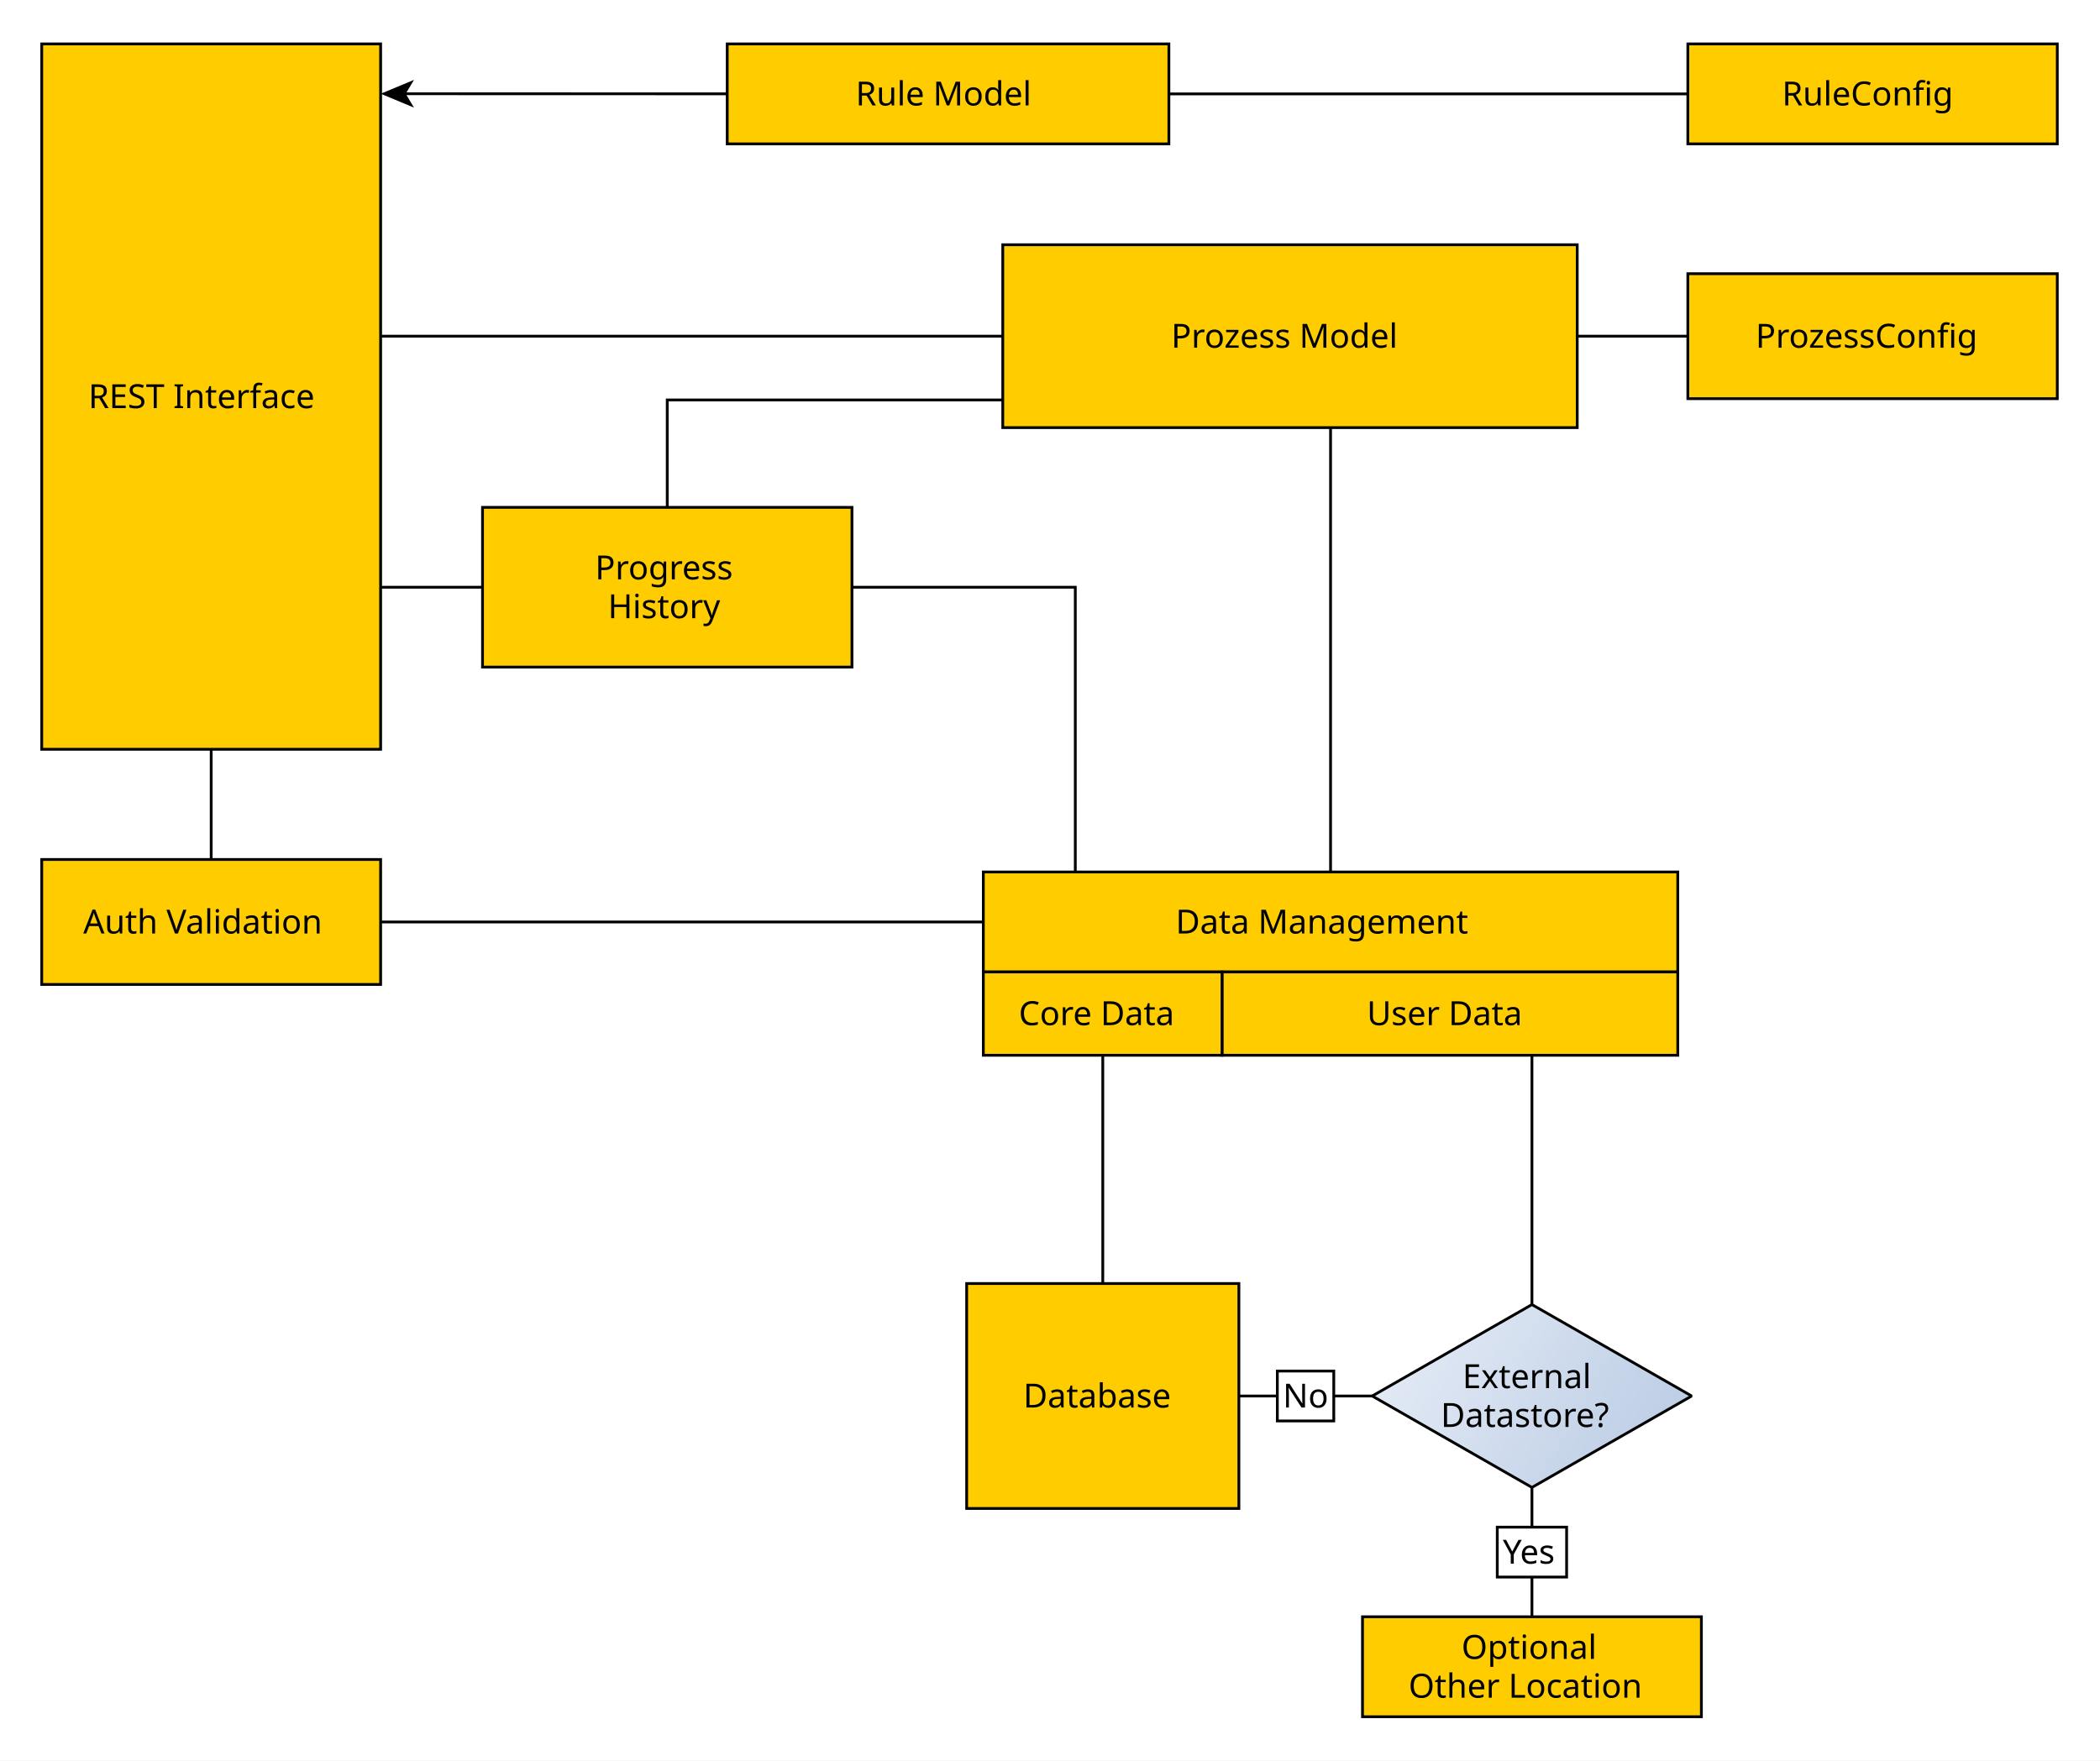
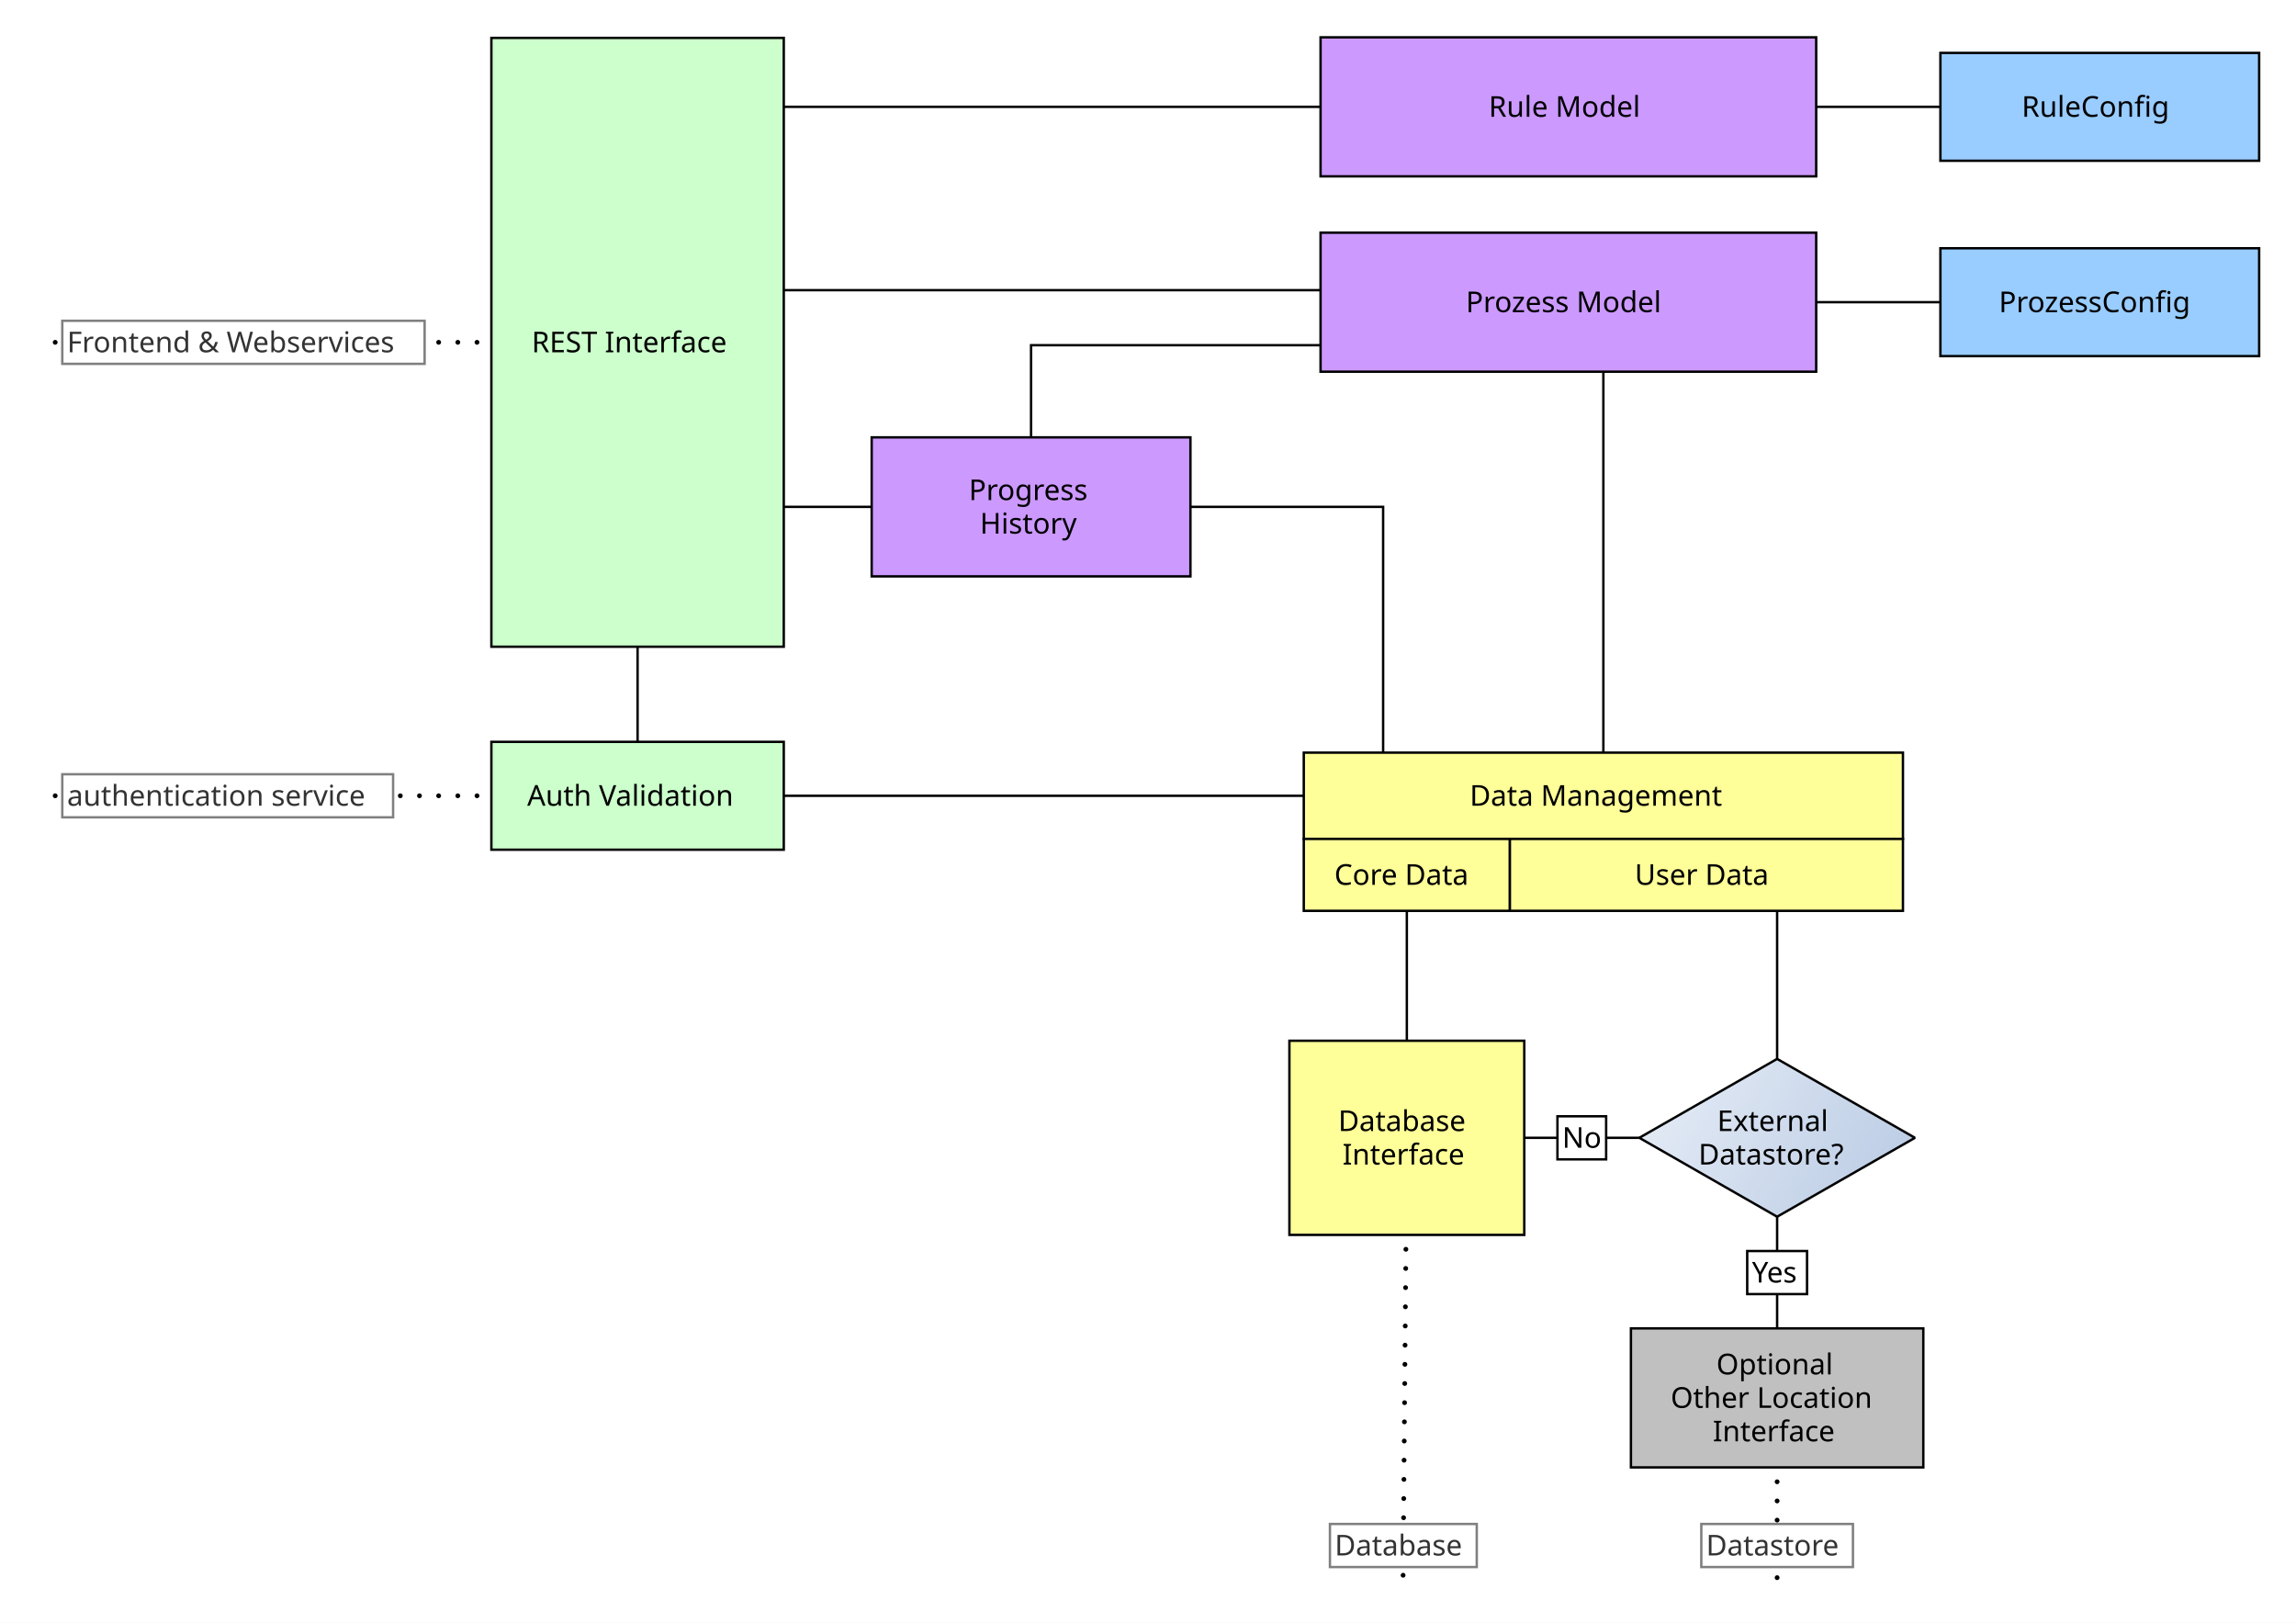
- <svg xmlns="http://www.w3.org/2000/svg" fill-opacity="1" color-rendering="auto" color-interpolation="auto" text-rendering="auto" stroke="black" stroke-linecap="square" width="756" stroke-miterlimit="10" shape-rendering="auto" stroke-opacity="1" fill="black" stroke-dasharray="none" font-weight="normal" stroke-width="1" height="634" font-family="'Dialog'" font-style="normal" stroke-linejoin="miter" font-size="12px" stroke-dashoffset="0" image-rendering="auto">
+ <svg xmlns="http://www.w3.org/2000/svg" fill-opacity="1" color-rendering="auto" color-interpolation="auto" text-rendering="auto" stroke="black" stroke-linecap="square" width="958" stroke-miterlimit="10" shape-rendering="auto" stroke-opacity="1" fill="black" stroke-dasharray="none" font-weight="normal" stroke-width="1" height="677" font-family="'Dialog'" font-style="normal" stroke-linejoin="miter" font-size="12px" stroke-dashoffset="0" image-rendering="auto">
  <defs id="genericDefs" />
  <g>
    <defs id="defs1">
-       <linearGradient x1="775" gradientUnits="userSpaceOnUse" x2="890" y1="629.773" y2="695.622" id="linearGradient1" spreadMethod="reflect">
+       <linearGradient x1="775" gradientUnits="userSpaceOnUse" x2="890" y1="601.773" y2="667.622" id="linearGradient1" spreadMethod="reflect">
        <stop stop-opacity="1" stop-color="rgb(232,238,247)" offset="0%" />
        <stop stop-opacity="1" stop-color="rgb(183,201,227)" offset="100%" />
      </linearGradient>
      <clipPath clipPathUnits="userSpaceOnUse" id="clipPath1">
-         <path d="M0 0 L756 0 L756 634 L0 634 L0 0 Z" />
+         <path d="M0 0 L958 0 L958 677 L0 677 L0 0 Z" />
      </clipPath>
      <clipPath clipPathUnits="userSpaceOnUse" id="clipPath2">
-         <path d="M281 160 L1037 160 L1037 794 L281 794 L281 160 Z" />
+         <path d="M91 160 L1049 160 L1049 837 L91 837 L91 160 Z" />
      </clipPath>
    </defs>
-     <g fill="white" text-rendering="geometricPrecision" shape-rendering="geometricPrecision" transform="translate(-281,-160)" stroke="white">
-       <rect x="281" width="756" height="634" y="160" clip-path="url(#clipPath2)" stroke="none" />
+     <g fill="white" text-rendering="geometricPrecision" shape-rendering="geometricPrecision" transform="translate(-91,-160)" stroke="white">
+       <rect x="91" width="958" height="677" y="160" clip-path="url(#clipPath2)" stroke="none" />
    </g>
-     <g fill="rgb(255,204,0)" text-rendering="geometricPrecision" shape-rendering="geometricPrecision" transform="matrix(1,0,0,1,-281,-160)" stroke="rgb(255,204,0)">
-       <rect x="888.625" width="133" height="45" y="258.558" clip-path="url(#clipPath2)" stroke="none" />
+     <g fill="rgb(153,204,255)" text-rendering="geometricPrecision" shape-rendering="geometricPrecision" transform="matrix(1,0,0,1,-91,-160)" stroke="rgb(153,204,255)">
+       <rect x="900.625" width="133" height="45" y="263.572" clip-path="url(#clipPath2)" stroke="none" />
    </g>
-     <g text-rendering="geometricPrecision" stroke-miterlimit="1.45" shape-rendering="geometricPrecision" transform="matrix(1,0,0,1,-281,-160)" stroke-linecap="butt">
-       <rect fill="none" x="888.625" width="133" height="45" y="258.558" clip-path="url(#clipPath2)" />
-       <text x="913.025" xml:space="preserve" y="285.212" clip-path="url(#clipPath2)" font-family="sans-serif" stroke="none">ProzessConfig</text>
+     <g text-rendering="geometricPrecision" stroke-miterlimit="1.45" shape-rendering="geometricPrecision" transform="matrix(1,0,0,1,-91,-160)" stroke-linecap="butt">
+       <rect fill="none" x="900.625" width="133" height="45" y="263.572" clip-path="url(#clipPath2)" />
+       <text x="925.025" xml:space="preserve" y="290.227" clip-path="url(#clipPath2)" font-family="sans-serif" stroke="none">ProzessConfig</text>
    </g>
-     <g fill="rgb(255,204,0)" text-rendering="geometricPrecision" shape-rendering="geometricPrecision" transform="matrix(1,0,0,1,-281,-160)" stroke="rgb(255,204,0)">
-       <rect x="888.625" width="133" height="36" y="175.812" clip-path="url(#clipPath2)" stroke="none" />
+     <g fill="rgb(153,204,255)" text-rendering="geometricPrecision" shape-rendering="geometricPrecision" transform="matrix(1,0,0,1,-91,-160)" stroke="rgb(153,204,255)">
+       <rect x="900.625" width="133" height="45" y="182.072" clip-path="url(#clipPath2)" stroke="none" />
    </g>
-     <g text-rendering="geometricPrecision" stroke-miterlimit="1.45" shape-rendering="geometricPrecision" transform="matrix(1,0,0,1,-281,-160)" stroke-linecap="butt">
-       <rect fill="none" x="888.625" width="133" height="36" y="175.812" clip-path="url(#clipPath2)" />
-       <text x="922.544" xml:space="preserve" y="197.967" clip-path="url(#clipPath2)" font-family="sans-serif" stroke="none">RuleConfig</text>
+     <g text-rendering="geometricPrecision" stroke-miterlimit="1.45" shape-rendering="geometricPrecision" transform="matrix(1,0,0,1,-91,-160)" stroke-linecap="butt">
+       <rect fill="none" x="900.625" width="133" height="45" y="182.072" clip-path="url(#clipPath2)" />
+       <text x="934.544" xml:space="preserve" y="208.727" clip-path="url(#clipPath2)" font-family="sans-serif" stroke="none">RuleConfig</text>
    </g>
-     <g fill="rgb(255,204,0)" text-rendering="geometricPrecision" shape-rendering="geometricPrecision" transform="matrix(1,0,0,1,-281,-160)" stroke="rgb(255,204,0)">
+     <g fill="rgb(255,255,153)" text-rendering="geometricPrecision" shape-rendering="geometricPrecision" transform="matrix(1,0,0,1,-91,-160)" stroke="rgb(255,255,153)">
      <rect x="635" width="250" height="36" y="474" clip-path="url(#clipPath2)" stroke="none" />
    </g>
-     <g text-rendering="geometricPrecision" stroke-miterlimit="1.45" shape-rendering="geometricPrecision" transform="matrix(1,0,0,1,-281,-160)" stroke-linecap="butt">
+     <g text-rendering="geometricPrecision" stroke-miterlimit="1.45" shape-rendering="geometricPrecision" transform="matrix(1,0,0,1,-91,-160)" stroke-linecap="butt">
      <rect fill="none" x="635" width="250" height="36" y="474" clip-path="url(#clipPath2)" />
      <text x="704.242" xml:space="preserve" y="496.154" clip-path="url(#clipPath2)" font-family="sans-serif" stroke="none">Data Management</text>
    </g>
-     <g fill="rgb(255,204,0)" text-rendering="geometricPrecision" shape-rendering="geometricPrecision" transform="matrix(1,0,0,1,-281,-160)" stroke="rgb(255,204,0)">
-       <rect x="629" width="98" height="81" y="622.197" clip-path="url(#clipPath2)" stroke="none" />
+     <g fill="rgb(255,255,153)" text-rendering="geometricPrecision" shape-rendering="geometricPrecision" transform="matrix(1,0,0,1,-91,-160)" stroke="rgb(255,255,153)">
+       <rect x="629" width="98" height="81" y="594.197" clip-path="url(#clipPath2)" stroke="none" />
    </g>
-     <g text-rendering="geometricPrecision" stroke-miterlimit="1.45" shape-rendering="geometricPrecision" transform="matrix(1,0,0,1,-281,-160)" stroke-linecap="butt">
-       <rect fill="none" x="629" width="98" height="81" y="622.197" clip-path="url(#clipPath2)" />
-       <text x="649.371" xml:space="preserve" y="666.852" clip-path="url(#clipPath2)" font-family="sans-serif" stroke="none">Database</text>
+     <g text-rendering="geometricPrecision" stroke-miterlimit="1.45" shape-rendering="geometricPrecision" transform="matrix(1,0,0,1,-91,-160)" stroke-linecap="butt">
+       <rect fill="none" x="629" width="98" height="81" y="594.197" clip-path="url(#clipPath2)" />
+       <text x="649.371" xml:space="preserve" y="631.867" clip-path="url(#clipPath2)" font-family="sans-serif" stroke="none">Database</text>
+       <text x="651.138" xml:space="preserve" y="645.836" clip-path="url(#clipPath2)" font-family="sans-serif" stroke="none">Interface</text>
    </g>
-     <g fill="rgb(255,204,0)" text-rendering="geometricPrecision" shape-rendering="geometricPrecision" transform="matrix(1,0,0,1,-281,-160)" stroke="rgb(255,204,0)">
-       <rect x="771.5" width="122" height="36" y="742.197" clip-path="url(#clipPath2)" stroke="none" />
+     <g fill="silver" text-rendering="geometricPrecision" shape-rendering="geometricPrecision" transform="matrix(1,0,0,1,-91,-160)" stroke="silver">
+       <rect x="771.5" width="122" height="58" y="714.197" clip-path="url(#clipPath2)" stroke="none" />
    </g>
-     <g text-rendering="geometricPrecision" stroke-miterlimit="1.45" shape-rendering="geometricPrecision" transform="matrix(1,0,0,1,-281,-160)" stroke-linecap="butt">
-       <rect fill="none" x="771.5" width="122" height="36" y="742.197" clip-path="url(#clipPath2)" />
-       <text x="807.132" xml:space="preserve" y="757.367" clip-path="url(#clipPath2)" font-family="sans-serif" stroke="none">Optional</text>
-       <text x="788.074" xml:space="preserve" y="771.336" clip-path="url(#clipPath2)" font-family="sans-serif" stroke="none">Other Location</text>
+     <g text-rendering="geometricPrecision" stroke-miterlimit="1.45" shape-rendering="geometricPrecision" transform="matrix(1,0,0,1,-91,-160)" stroke-linecap="butt">
+       <rect fill="none" x="771.5" width="122" height="58" y="714.197" clip-path="url(#clipPath2)" />
+       <text x="807.132" xml:space="preserve" y="733.383" clip-path="url(#clipPath2)" font-family="sans-serif" stroke="none">Optional</text>
+       <text x="788.074" xml:space="preserve" y="747.352" clip-path="url(#clipPath2)" font-family="sans-serif" stroke="none">Other Location</text>
+       <text x="805.638" xml:space="preserve" y="761.321" clip-path="url(#clipPath2)" font-family="sans-serif" stroke="none">Interface</text>
    </g>
-     <g fill="rgb(255,204,0)" text-rendering="geometricPrecision" shape-rendering="geometricPrecision" transform="matrix(1,0,0,1,-281,-160)" stroke="rgb(255,204,0)">
+     <g fill="rgb(204,255,204)" text-rendering="geometricPrecision" shape-rendering="geometricPrecision" transform="matrix(1,0,0,1,-91,-160)" stroke="rgb(204,255,204)">
      <rect x="296.027" width="122" height="254" y="175.812" clip-path="url(#clipPath2)" stroke="none" />
    </g>
-     <g text-rendering="geometricPrecision" stroke-miterlimit="1.45" shape-rendering="geometricPrecision" transform="matrix(1,0,0,1,-281,-160)" stroke-linecap="butt">
+     <g text-rendering="geometricPrecision" stroke-miterlimit="1.45" shape-rendering="geometricPrecision" transform="matrix(1,0,0,1,-91,-160)" stroke-linecap="butt">
      <rect fill="none" x="296.027" width="122" height="254" y="175.812" clip-path="url(#clipPath2)" />
      <text x="312.824" xml:space="preserve" y="306.967" clip-path="url(#clipPath2)" font-family="sans-serif" stroke="none">REST Interface</text>
    </g>
-     <g fill="rgb(255,204,0)" text-rendering="geometricPrecision" shape-rendering="geometricPrecision" transform="matrix(1,0,0,1,-281,-160)" stroke="rgb(255,204,0)">
+     <g fill="rgb(255,255,153)" text-rendering="geometricPrecision" shape-rendering="geometricPrecision" transform="matrix(1,0,0,1,-91,-160)" stroke="rgb(255,255,153)">
      <rect x="635" width="86" height="30" y="510" clip-path="url(#clipPath2)" stroke="none" />
    </g>
-     <g text-rendering="geometricPrecision" stroke-miterlimit="1.45" shape-rendering="geometricPrecision" transform="matrix(1,0,0,1,-281,-160)" stroke-linecap="butt">
+     <g text-rendering="geometricPrecision" stroke-miterlimit="1.45" shape-rendering="geometricPrecision" transform="matrix(1,0,0,1,-91,-160)" stroke-linecap="butt">
      <rect fill="none" x="635" width="86" height="30" y="510" clip-path="url(#clipPath2)" />
      <text x="647.748" xml:space="preserve" y="529.154" clip-path="url(#clipPath2)" font-family="sans-serif" stroke="none">Core Data</text>
    </g>
-     <g fill="rgb(255,204,0)" text-rendering="geometricPrecision" shape-rendering="geometricPrecision" transform="matrix(1,0,0,1,-281,-160)" stroke="rgb(255,204,0)">
+     <g fill="rgb(255,255,153)" text-rendering="geometricPrecision" shape-rendering="geometricPrecision" transform="matrix(1,0,0,1,-91,-160)" stroke="rgb(255,255,153)">
      <rect x="721" width="164" height="30" y="510" clip-path="url(#clipPath2)" stroke="none" />
    </g>
-     <g text-rendering="geometricPrecision" stroke-miterlimit="1.45" shape-rendering="geometricPrecision" transform="matrix(1,0,0,1,-281,-160)" stroke-linecap="butt">
+     <g text-rendering="geometricPrecision" stroke-miterlimit="1.45" shape-rendering="geometricPrecision" transform="matrix(1,0,0,1,-91,-160)" stroke-linecap="butt">
      <rect fill="none" x="721" width="164" height="30" y="510" clip-path="url(#clipPath2)" />
      <text x="773.091" xml:space="preserve" y="529.154" clip-path="url(#clipPath2)" font-family="sans-serif" stroke="none">User Data</text>
    </g>
-     <g fill="url(#linearGradient1)" text-rendering="geometricPrecision" shape-rendering="geometricPrecision" transform="matrix(1,0,0,1,-281,-160)" stroke="url(#linearGradient1)">
-       <path d="M832.5 629.773 L890 662.697 L832.5 695.622 L775 662.697 Z" stroke="none" clip-path="url(#clipPath2)" />
+     <g fill="url(#linearGradient1)" text-rendering="geometricPrecision" shape-rendering="geometricPrecision" transform="matrix(1,0,0,1,-91,-160)" stroke="url(#linearGradient1)">
+       <path d="M832.5 601.773 L890 634.697 L832.5 667.622 L775 634.697 Z" stroke="none" clip-path="url(#clipPath2)" />
    </g>
-     <g text-rendering="geometricPrecision" stroke-miterlimit="1.45" shape-rendering="geometricPrecision" transform="matrix(1,0,0,1,-281,-160)" stroke-linecap="butt">
-       <path fill="none" d="M832.5 629.773 L890 662.697 L832.5 695.622 L775 662.697 Z" clip-path="url(#clipPath2)" />
-       <text x="807.501" xml:space="preserve" y="659.867" clip-path="url(#clipPath2)" font-family="sans-serif" stroke="none">External</text>
-       <text x="799.682" xml:space="preserve" y="673.836" clip-path="url(#clipPath2)" font-family="sans-serif" stroke="none">Datastore?</text>
+     <g text-rendering="geometricPrecision" stroke-miterlimit="1.45" shape-rendering="geometricPrecision" transform="matrix(1,0,0,1,-91,-160)" stroke-linecap="butt">
+       <path fill="none" d="M832.5 601.773 L890 634.697 L832.5 667.622 L775 634.697 Z" clip-path="url(#clipPath2)" />
+       <text x="807.501" xml:space="preserve" y="631.867" clip-path="url(#clipPath2)" font-family="sans-serif" stroke="none">External</text>
+       <text x="799.682" xml:space="preserve" y="645.836" clip-path="url(#clipPath2)" font-family="sans-serif" stroke="none">Datastore?</text>
    </g>
-     <g fill="rgb(255,204,0)" text-rendering="geometricPrecision" shape-rendering="geometricPrecision" transform="matrix(1,0,0,1,-281,-160)" stroke="rgb(255,204,0)">
-       <rect x="642" width="206.8" height="65.85" y="248.132" clip-path="url(#clipPath2)" stroke="none" />
+     <g fill="rgb(204,153,255)" text-rendering="geometricPrecision" shape-rendering="geometricPrecision" transform="matrix(1,0,0,1,-91,-160)" stroke="rgb(204,153,255)">
+       <rect x="642" width="206.8" height="58" y="257.072" clip-path="url(#clipPath2)" stroke="none" />
    </g>
-     <g text-rendering="geometricPrecision" stroke-miterlimit="1.45" shape-rendering="geometricPrecision" transform="matrix(1,0,0,1,-281,-160)" stroke-linecap="butt">
-       <rect fill="none" x="642" width="206.8" height="65.85" y="248.132" clip-path="url(#clipPath2)" />
-       <text x="702.63" xml:space="preserve" y="285.212" clip-path="url(#clipPath2)" font-family="sans-serif" stroke="none">Prozess Model</text>
+     <g text-rendering="geometricPrecision" stroke-miterlimit="1.45" shape-rendering="geometricPrecision" transform="matrix(1,0,0,1,-91,-160)" stroke-linecap="butt">
+       <rect fill="none" x="642" width="206.8" height="58" y="257.072" clip-path="url(#clipPath2)" />
+       <text x="702.63" xml:space="preserve" y="290.227" clip-path="url(#clipPath2)" font-family="sans-serif" stroke="none">Prozess Model</text>
    </g>
-     <g fill="rgb(255,204,0)" text-rendering="geometricPrecision" shape-rendering="geometricPrecision" transform="matrix(1,0,0,1,-281,-160)" stroke="rgb(255,204,0)">
-       <rect x="542.8" width="159" height="36" y="175.812" clip-path="url(#clipPath2)" stroke="none" />
+     <g fill="rgb(204,153,255)" text-rendering="geometricPrecision" shape-rendering="geometricPrecision" transform="matrix(1,0,0,1,-91,-160)" stroke="rgb(204,153,255)">
+       <rect x="642" width="206.8" height="58" y="175.572" clip-path="url(#clipPath2)" stroke="none" />
    </g>
-     <g text-rendering="geometricPrecision" stroke-miterlimit="1.45" shape-rendering="geometricPrecision" transform="matrix(1,0,0,1,-281,-160)" stroke-linecap="butt">
-       <rect fill="none" x="542.8" width="159" height="36" y="175.812" clip-path="url(#clipPath2)" />
-       <text x="589.048" xml:space="preserve" y="197.967" clip-path="url(#clipPath2)" font-family="sans-serif" stroke="none">Rule Model</text>
+     <g text-rendering="geometricPrecision" stroke-miterlimit="1.45" shape-rendering="geometricPrecision" transform="matrix(1,0,0,1,-91,-160)" stroke-linecap="butt">
+       <rect fill="none" x="642" width="206.8" height="58" y="175.572" clip-path="url(#clipPath2)" />
+       <text x="712.148" xml:space="preserve" y="208.727" clip-path="url(#clipPath2)" font-family="sans-serif" stroke="none">Rule Model</text>
    </g>
-     <g fill="rgb(255,204,0)" text-rendering="geometricPrecision" shape-rendering="geometricPrecision" transform="matrix(1,0,0,1,-281,-160)" stroke="rgb(255,204,0)">
+     <g fill="rgb(204,255,204)" text-rendering="geometricPrecision" shape-rendering="geometricPrecision" transform="matrix(1,0,0,1,-91,-160)" stroke="rgb(204,255,204)">
      <rect x="296.027" width="122" height="45" y="469.5" clip-path="url(#clipPath2)" stroke="none" />
    </g>
-     <g text-rendering="geometricPrecision" stroke-miterlimit="1.45" shape-rendering="geometricPrecision" transform="matrix(1,0,0,1,-281,-160)" stroke-linecap="butt">
+     <g text-rendering="geometricPrecision" stroke-miterlimit="1.45" shape-rendering="geometricPrecision" transform="matrix(1,0,0,1,-91,-160)" stroke-linecap="butt">
      <rect fill="none" x="296.027" width="122" height="45" y="469.5" clip-path="url(#clipPath2)" />
      <text x="310.964" xml:space="preserve" y="496.154" clip-path="url(#clipPath2)" font-family="sans-serif" stroke="none">Auth Validation</text>
    </g>
-     <g fill="rgb(255,204,0)" text-rendering="geometricPrecision" shape-rendering="geometricPrecision" transform="matrix(1,0,0,1,-281,-160)" stroke="rgb(255,204,0)">
-       <rect x="454.708" width="133" height="57.52" y="342.702" clip-path="url(#clipPath2)" stroke="none" />
+     <g fill="rgb(204,153,255)" text-rendering="geometricPrecision" shape-rendering="geometricPrecision" transform="matrix(1,0,0,1,-91,-160)" stroke="rgb(204,153,255)">
+       <rect x="454.708" width="133" height="58" y="342.462" clip-path="url(#clipPath2)" stroke="none" />
    </g>
-     <g text-rendering="geometricPrecision" stroke-miterlimit="1.45" shape-rendering="geometricPrecision" transform="matrix(1,0,0,1,-281,-160)" stroke-linecap="butt">
-       <rect fill="none" x="454.708" width="133" height="57.52" y="342.702" clip-path="url(#clipPath2)" />
+     <g text-rendering="geometricPrecision" stroke-miterlimit="1.45" shape-rendering="geometricPrecision" transform="matrix(1,0,0,1,-91,-160)" stroke-linecap="butt">
+       <rect fill="none" x="454.708" width="133" height="58" y="342.462" clip-path="url(#clipPath2)" />
      <text x="495.234" xml:space="preserve" y="368.632" clip-path="url(#clipPath2)" font-family="sans-serif" stroke="none">Progress</text>
      <text x="499.863" xml:space="preserve" y="382.601" clip-path="url(#clipPath2)" font-family="sans-serif" stroke="none">History</text>
-       <path fill="none" d="M678 540 L678 622.197" clip-path="url(#clipPath2)" />
-       <path fill="none" d="M832.5 540.019 L832.5 629.747" clip-path="url(#clipPath2)" />
-       <path fill="none" d="M774.987 662.697 L727 662.697" clip-path="url(#clipPath2)" />
-       <rect x="740.841" y="653.713" clip-path="url(#clipPath2)" fill="white" width="20.318" height="17.969" stroke="none" />
-       <rect stroke-linecap="square" x="740.841" y="653.713" clip-path="url(#clipPath2)" fill="none" width="20.318" height="17.969" stroke-miterlimit="1.6" />
-       <text x="742.841" xml:space="preserve" y="666.852" clip-path="url(#clipPath2)" font-family="sans-serif" stroke="none">No</text>
-       <path fill="none" d="M832.5 695.594 L832.5 742.197" clip-path="url(#clipPath2)" />
-       <rect x="820.018" y="709.926" clip-path="url(#clipPath2)" fill="white" width="24.965" height="17.969" stroke="none" />
-       <rect stroke-linecap="square" x="820.018" y="709.926" clip-path="url(#clipPath2)" fill="none" width="24.965" height="17.969" stroke-miterlimit="1.6" />
-       <text x="822.018" xml:space="preserve" y="723.064" clip-path="url(#clipPath2)" font-family="sans-serif" stroke="none">Yes</text>
-       <path fill="none" d="M888.625 281.058 L848.8 281.058" clip-path="url(#clipPath2)" />
-       <path fill="none" d="M642 281.058 L418.058 281.058" clip-path="url(#clipPath2)" />
-       <path fill="none" d="M760 313.989 L760 474" clip-path="url(#clipPath2)" />
-       <path fill="none" d="M888.625 193.812 L701.8 193.812" clip-path="url(#clipPath2)" />
-       <path fill="none" d="M542.8 193.79 L426.047 193.756" clip-path="url(#clipPath2)" />
-       <path d="M418.047 193.754 L430.045 198.757 L427.047 193.756 L430.048 188.757 Z" clip-path="url(#clipPath2)" stroke="none" />
+       <path fill="none" d="M678 540 L678 594.197" clip-path="url(#clipPath2)" />
+       <path fill="none" d="M832.5 540.019 L832.5 601.761" clip-path="url(#clipPath2)" />
+       <path fill="none" d="M774.987 634.697 L727 634.697" clip-path="url(#clipPath2)" />
+       <rect x="740.841" y="625.713" clip-path="url(#clipPath2)" fill="white" width="20.318" height="17.969" stroke="none" />
+       <rect stroke-linecap="square" x="740.841" y="625.713" clip-path="url(#clipPath2)" fill="none" width="20.318" height="17.969" stroke-miterlimit="1.6" />
+       <text x="742.841" xml:space="preserve" y="638.852" clip-path="url(#clipPath2)" font-family="sans-serif" stroke="none">No</text>
+       <path fill="none" d="M832.5 667.624 L832.5 714.197" clip-path="url(#clipPath2)" />
+       <rect x="820.018" y="681.926" clip-path="url(#clipPath2)" fill="white" width="24.965" height="17.969" stroke="none" />
+       <rect stroke-linecap="square" x="820.018" y="681.926" clip-path="url(#clipPath2)" fill="none" width="24.965" height="17.969" stroke-miterlimit="1.6" />
+       <text x="822.018" xml:space="preserve" y="695.064" clip-path="url(#clipPath2)" font-family="sans-serif" stroke="none">Yes</text>
+       <path fill="none" d="M900.625 286.072 L848.8 286.072" clip-path="url(#clipPath2)" />
+       <path fill="none" d="M641.977 281.058 L418.058 281.058" clip-path="url(#clipPath2)" />
+       <path fill="none" d="M760 315.043 L760 474" clip-path="url(#clipPath2)" />
+       <path fill="none" d="M900.625 204.572 L848.8 204.572" clip-path="url(#clipPath2)" />
+       <path fill="none" d="M642 204.572 L418.055 204.572" clip-path="url(#clipPath2)" />
      <path fill="none" d="M357.027 429.812 L357.027 469.5" clip-path="url(#clipPath2)" />
      <path fill="none" d="M418.027 492 L635 492" clip-path="url(#clipPath2)" />
      <path fill="none" d="M418.058 371.462 L454.708 371.462" clip-path="url(#clipPath2)" />
-       <path fill="none" d="M641.972 304.021 L521.208 304.021 L521.208 342.702" clip-path="url(#clipPath2)" />
+       <path fill="none" d="M641.977 304.021 L521.208 304.021 L521.208 342.462" clip-path="url(#clipPath2)" />
      <path fill="none" d="M587.708 371.462 L668.108 371.462 L668.108 474.019" clip-path="url(#clipPath2)" />
+     </g>
+     <g stroke-linecap="round" transform="matrix(1,0,0,1,-91,-160)" stroke-dashoffset="2" text-rendering="geometricPrecision" shape-rendering="geometricPrecision" stroke-dasharray="0,8" stroke-width="2" stroke-miterlimit="1.45">
+       <path fill="none" d="M296.027 302.812 L112.023 302.812" clip-path="url(#clipPath2)" />
+       <rect x="116.989" y="293.828" clip-path="url(#clipPath2)" fill="white" width="151.182" height="17.969" stroke="none" />
+     </g>
+     <g fill="gray" text-rendering="geometricPrecision" stroke-miterlimit="1.6" shape-rendering="geometricPrecision" transform="matrix(1,0,0,1,-91,-160)" stroke="gray">
+       <rect fill="none" x="116.989" width="151.182" height="17.969" y="293.828" clip-path="url(#clipPath2)" />
+     </g>
+     <g stroke-linecap="butt" transform="matrix(1,0,0,1,-91,-160)" fill="rgb(51,51,51)" text-rendering="geometricPrecision" font-family="sans-serif" shape-rendering="geometricPrecision" stroke="rgb(51,51,51)" stroke-miterlimit="1.45">
+       <text x="118.989" xml:space="preserve" y="306.967" clip-path="url(#clipPath2)" stroke="none">Frontend &amp; Webservices</text>
+     </g>
+     <g stroke-linecap="round" transform="matrix(1,0,0,1,-91,-160)" stroke-dashoffset="2" text-rendering="geometricPrecision" shape-rendering="geometricPrecision" stroke-dasharray="0,8" stroke-width="2" stroke-miterlimit="1.45">
+       <path fill="none" d="M296.027 492 L112.007 492" clip-path="url(#clipPath2)" />
+       <rect x="116.989" y="483.016" clip-path="url(#clipPath2)" fill="white" width="138.033" height="17.969" stroke="none" />
+     </g>
+     <g fill="gray" text-rendering="geometricPrecision" stroke-miterlimit="1.6" shape-rendering="geometricPrecision" transform="matrix(1,0,0,1,-91,-160)" stroke="gray">
+       <rect fill="none" x="116.989" width="138.033" height="17.969" y="483.016" clip-path="url(#clipPath2)" />
+     </g>
+     <g stroke-linecap="butt" transform="matrix(1,0,0,1,-91,-160)" fill="rgb(51,51,51)" text-rendering="geometricPrecision" font-family="sans-serif" shape-rendering="geometricPrecision" stroke="rgb(51,51,51)" stroke-miterlimit="1.45">
+       <text x="118.989" xml:space="preserve" y="496.154" clip-path="url(#clipPath2)" stroke="none">authentication service</text>
+     </g>
+     <g stroke-linecap="round" transform="matrix(1,0,0,1,-91,-160)" stroke-dashoffset="2" text-rendering="geometricPrecision" shape-rendering="geometricPrecision" stroke-dasharray="0,8" stroke-width="2" stroke-miterlimit="1.45">
+       <path fill="none" d="M677.654 675.197 L676.425 818.769" clip-path="url(#clipPath2)" />
+       <rect x="645.916" y="795.804" clip-path="url(#clipPath2)" fill="white" width="61.258" height="17.969" stroke="none" />
+     </g>
+     <g fill="gray" text-rendering="geometricPrecision" stroke-miterlimit="1.6" shape-rendering="geometricPrecision" transform="matrix(1,0,0,1,-91,-160)" stroke="gray">
+       <rect fill="none" x="645.916" width="61.258" height="17.969" y="795.804" clip-path="url(#clipPath2)" />
+     </g>
+     <g stroke-linecap="butt" transform="matrix(1,0,0,1,-91,-160)" fill="rgb(51,51,51)" text-rendering="geometricPrecision" font-family="sans-serif" shape-rendering="geometricPrecision" stroke="rgb(51,51,51)" stroke-miterlimit="1.45">
+       <text x="647.916" xml:space="preserve" y="808.942" clip-path="url(#clipPath2)" stroke="none">Database</text>
+     </g>
+     <g stroke-linecap="round" transform="matrix(1,0,0,1,-91,-160)" stroke-dashoffset="2" text-rendering="geometricPrecision" shape-rendering="geometricPrecision" stroke-dasharray="0,8" stroke-width="2" stroke-miterlimit="1.45">
+       <path fill="none" d="M832.5 772.197 L832.5 818.812" clip-path="url(#clipPath2)" />
+       <rect x="800.866" y="795.804" clip-path="url(#clipPath2)" fill="white" width="63.268" height="17.969" stroke="none" />
+     </g>
+     <g fill="gray" text-rendering="geometricPrecision" stroke-miterlimit="1.6" shape-rendering="geometricPrecision" transform="matrix(1,0,0,1,-91,-160)" stroke="gray">
+       <rect fill="none" x="800.866" width="63.268" height="17.969" y="795.804" clip-path="url(#clipPath2)" />
+     </g>
+     <g stroke-linecap="butt" transform="matrix(1,0,0,1,-91,-160)" fill="rgb(51,51,51)" text-rendering="geometricPrecision" font-family="sans-serif" shape-rendering="geometricPrecision" stroke="rgb(51,51,51)" stroke-miterlimit="1.45">
+       <text x="802.866" xml:space="preserve" y="808.942" clip-path="url(#clipPath2)" stroke="none">Datastore</text>
    </g>
  </g>
</svg>
